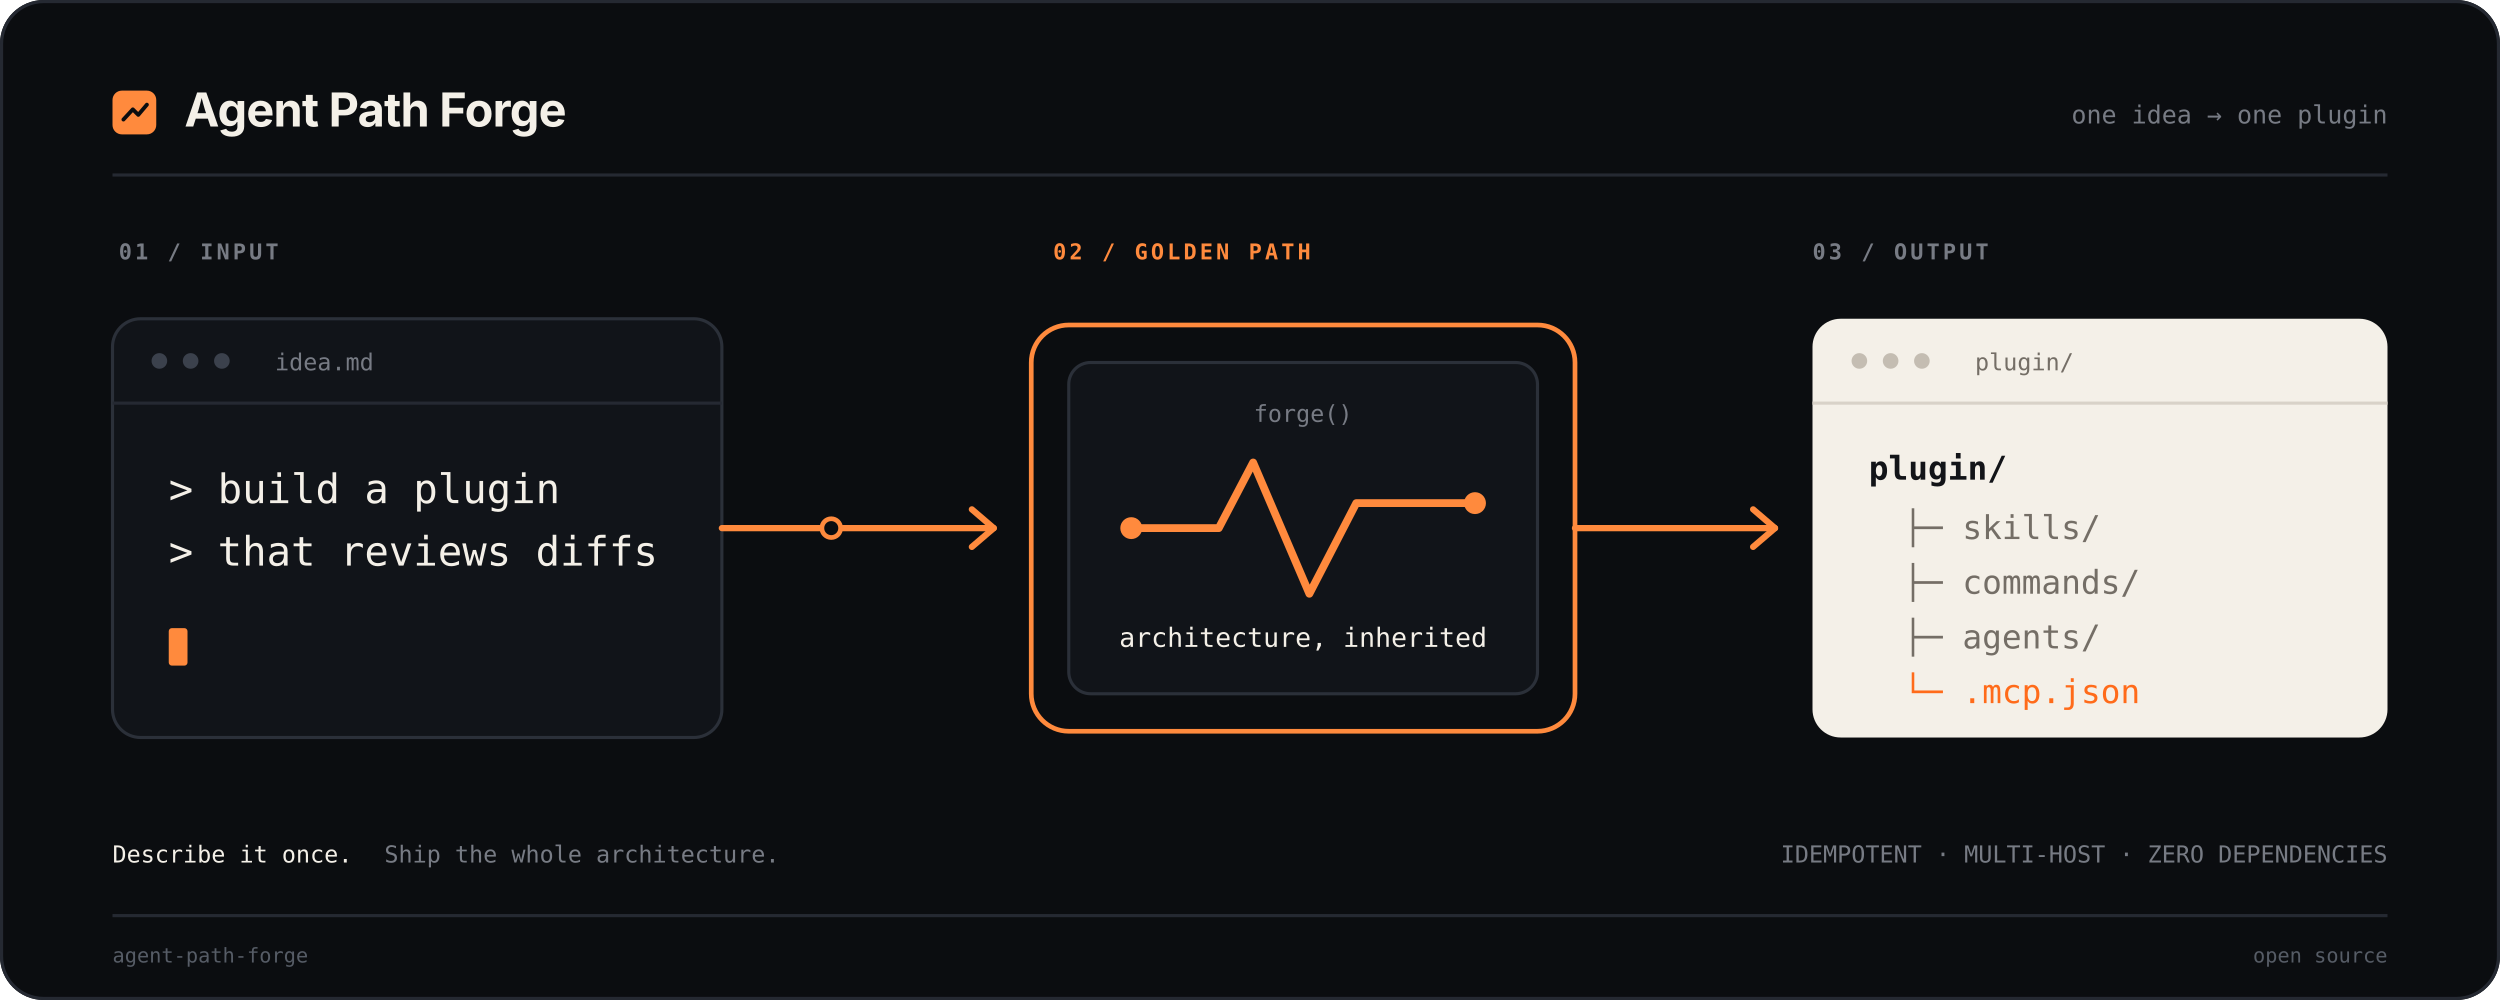
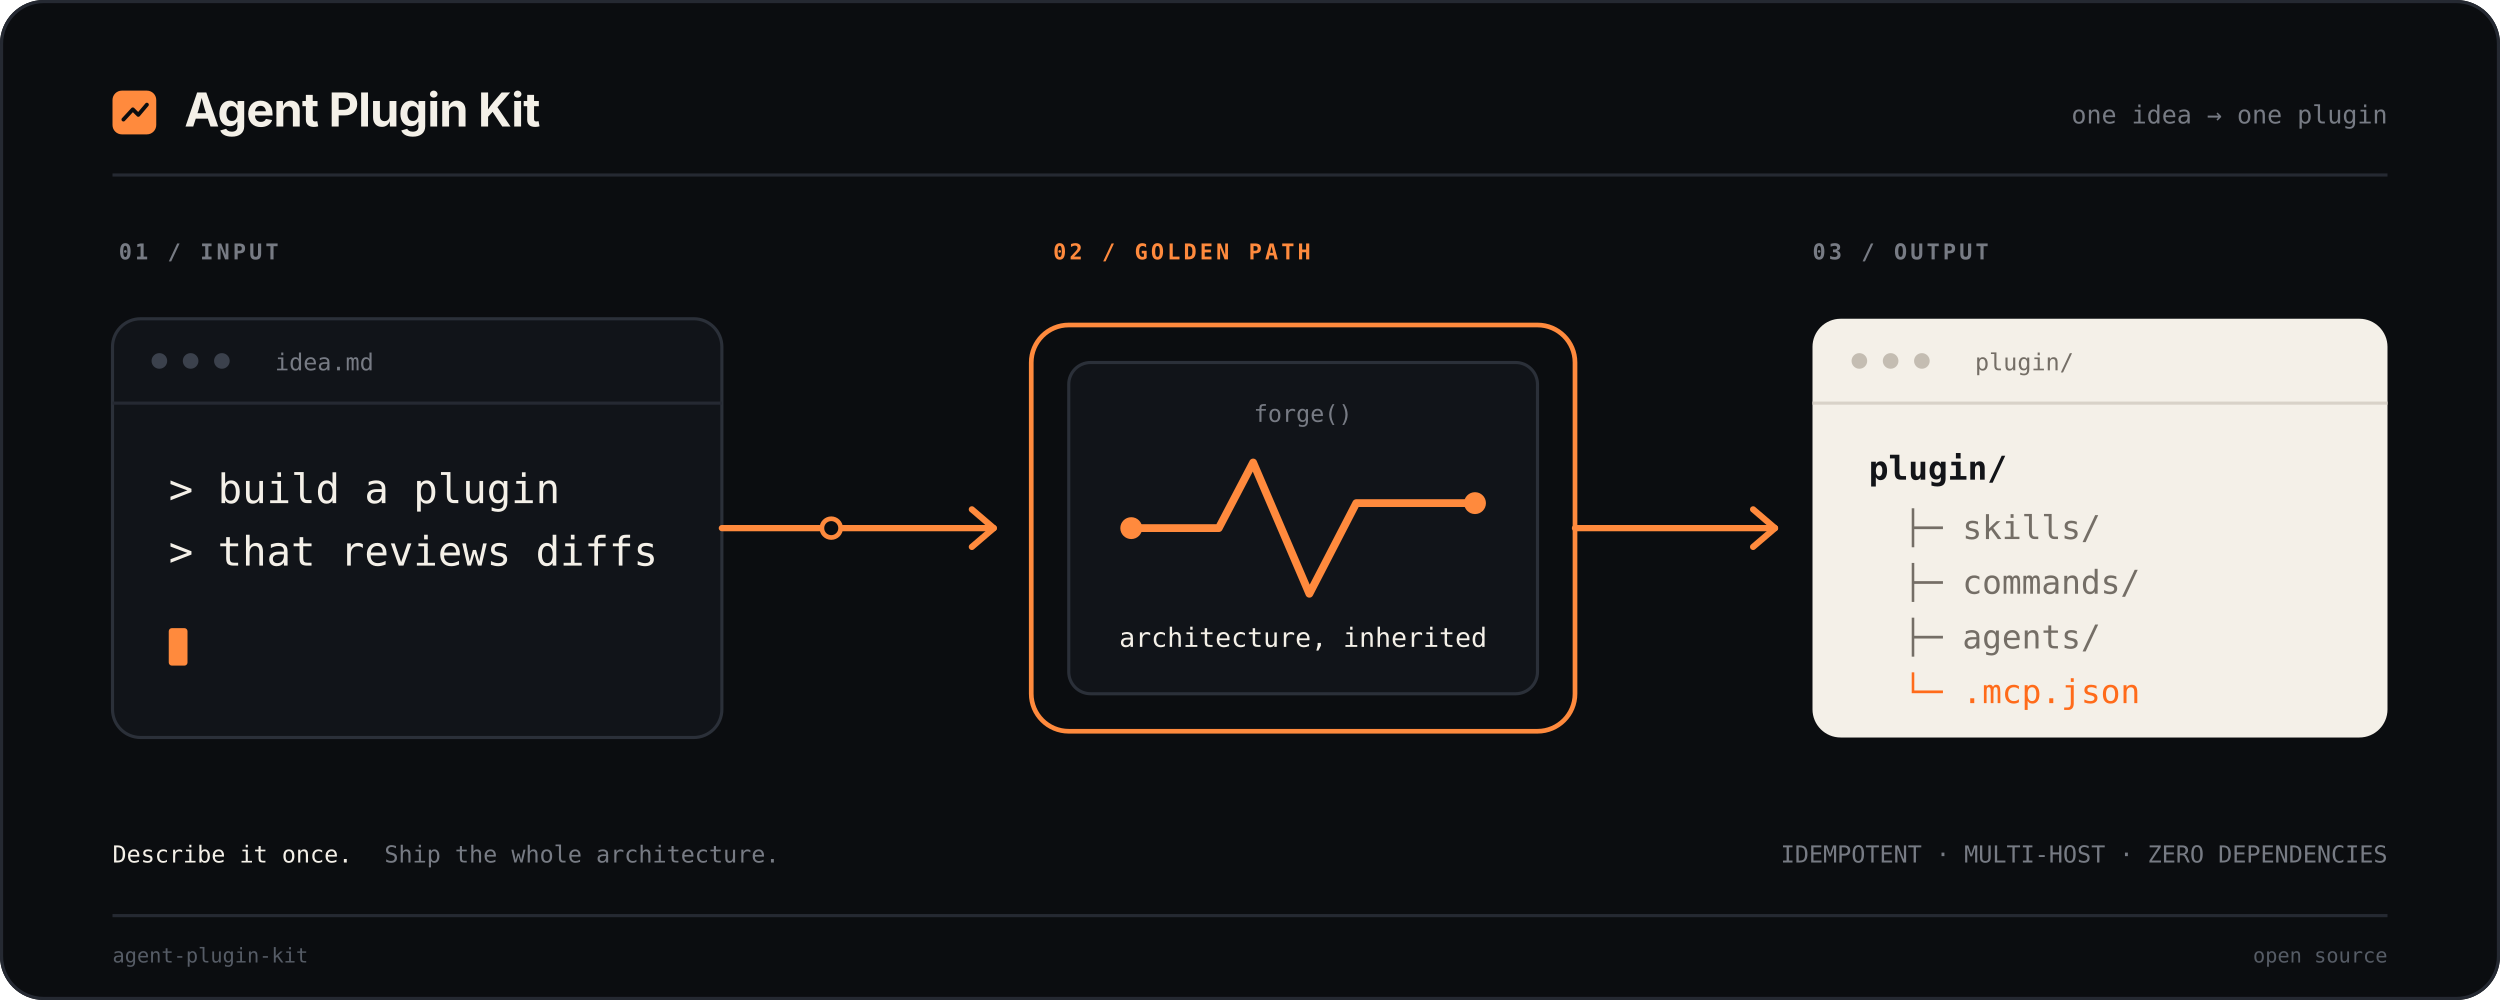
<svg xmlns="http://www.w3.org/2000/svg" width="1600" height="640" viewBox="0 0 1600 640" role="img" aria-labelledby="title desc">
  <rect width="1600" height="640" rx="28" fill="#0B0D10" />
  <rect x="1" y="1" width="1598" height="638" rx="27" fill="none" stroke="#252932" stroke-width="2" />
  <g font-family="-apple-system, BlinkMacSystemFont, 'Segoe UI', sans-serif">
    <g transform="translate(72 58)">
      <rect width="28" height="28" rx="6" fill="#FF8A3D" />
      <path d="M7 18.5 13 12l3.5 3.5L22 9" fill="none" stroke="#0B0D10" stroke-width="2.5" stroke-linecap="round" stroke-linejoin="round" />
-       <text x="46" y="23" fill="#F4F0E8" font-size="30" font-weight="650" letter-spacing="-0.5">Agent Path Forge</text>
+       <text x="46" y="23" fill="#F4F0E8" font-size="30" font-weight="650" letter-spacing="-0.5">Agent Plugin Kit</text>
    </g>
    <text x="1528" y="79" fill="#777B84" font-family="ui-monospace, SFMono-Regular, Menlo, monospace" font-size="16" text-anchor="end">one idea → one plugin</text>
  </g>
  <path d="M72 112H1528" stroke="#252932" stroke-width="2" />
  <g font-family="ui-monospace, SFMono-Regular, Menlo, monospace" font-size="14" font-weight="650" letter-spacing="2">
    <text x="76" y="166" fill="#777B84">01 / INPUT</text>
    <text x="674" y="166" fill="#FF8A3D">02 / GOLDEN PATH</text>
    <text x="1160" y="166" fill="#777B84">03 / OUTPUT</text>
  </g>
  <g>
    <rect x="72" y="204" width="390" height="268" rx="18" fill="#111419" stroke="#2B3039" stroke-width="2" />
    <path d="M72 258H462" stroke="#252932" stroke-width="2" />
    <circle cx="102" cy="231" r="5" fill="#3B414C" />
    <circle cx="122" cy="231" r="5" fill="#3B414C" />
    <circle cx="142" cy="231" r="5" fill="#3B414C" />
    <text x="176" y="237" fill="#777B84" font-family="ui-monospace, SFMono-Regular, Menlo, monospace" font-size="15">idea.md</text>
    <text x="108" y="322" fill="#F4F0E8" font-family="ui-monospace, SFMono-Regular, Menlo, monospace" font-size="26">&gt; build a plugin</text>
    <text x="108" y="362" fill="#F4F0E8" font-family="ui-monospace, SFMono-Regular, Menlo, monospace" font-size="26">&gt; that reviews diffs</text>
    <rect x="108" y="402" width="12" height="24" rx="2" fill="#FF8A3D" />
  </g>
  <path d="M462 338H636" fill="none" stroke="#3B414C" stroke-width="2" />
  <path d="M462 338H636" fill="none" stroke="#FF8A3D" stroke-width="4" stroke-linecap="round" />
  <circle cx="532" cy="338" r="6" fill="#0B0D10" stroke="#FF8A3D" stroke-width="3" />
  <path d="m622 326 14 12-14 12" fill="none" stroke="#FF8A3D" stroke-width="4" stroke-linecap="round" stroke-linejoin="round" />
  <g>
    <rect x="660" y="208" width="348" height="260" rx="24" fill="#0B0D10" stroke="#FF8A3D" stroke-width="3" />
    <rect x="684" y="232" width="300" height="212" rx="14" fill="#111419" stroke="#2B3039" stroke-width="2" />
    <path d="M724 338h56l22-42 36 84 30-58h76" fill="none" stroke="#FF8A3D" stroke-width="5" stroke-linecap="round" stroke-linejoin="round" />
    <circle cx="724" cy="338" r="7" fill="#FF8A3D" />
    <circle cx="944" cy="322" r="7" fill="#FF8A3D" />
    <text x="834" y="270" fill="#777B84" font-family="ui-monospace, SFMono-Regular, Menlo, monospace" font-size="15" text-anchor="middle">forge()</text>
    <text x="834" y="414" fill="#F4F0E8" font-family="ui-monospace, SFMono-Regular, Menlo, monospace" font-size="17" text-anchor="middle">architecture, inherited</text>
  </g>
  <path d="M1008 338H1136" fill="none" stroke="#FF8A3D" stroke-width="4" stroke-linecap="round" />
  <path d="m1122 326 14 12-14 12" fill="none" stroke="#FF8A3D" stroke-width="4" stroke-linecap="round" stroke-linejoin="round" />
  <g>
    <rect x="1160" y="204" width="368" height="268" rx="18" fill="#F4F0E8" />
    <path d="M1160 258H1528" stroke="#D8D2C8" stroke-width="2" />
    <circle cx="1190" cy="231" r="5" fill="#C4BDB2" />
    <circle cx="1210" cy="231" r="5" fill="#C4BDB2" />
    <circle cx="1230" cy="231" r="5" fill="#C4BDB2" />
    <text x="1264" y="237" fill="#746E66" font-family="ui-monospace, SFMono-Regular, Menlo, monospace" font-size="15">plugin/</text>
    <g font-family="ui-monospace, SFMono-Regular, Menlo, monospace" font-size="21">
      <text x="1196" y="307" fill="#121418" font-weight="700">plugin/</text>
      <text x="1218" y="345" fill="#746E66">├─ skills/</text>
      <text x="1218" y="380" fill="#746E66">├─ commands/</text>
      <text x="1218" y="415" fill="#746E66">├─ agents/</text>
      <text x="1218" y="450" fill="#FF6B1A">└─ .mcp.json</text>
    </g>
  </g>
  <g font-family="ui-monospace, SFMono-Regular, Menlo, monospace" font-size="15">
    <text x="72" y="552" fill="#F4F0E8">Describe it once.</text>
    <text x="246" y="552" fill="#777B84">Ship the whole architecture.</text>
    <text x="1528" y="552" fill="#777B84" text-anchor="end">IDEMPOTENT · MULTI-HOST · ZERO DEPENDENCIES</text>
  </g>
  <path d="M72 586H1528" stroke="#252932" stroke-width="2" />
  <g font-family="ui-monospace, SFMono-Regular, Menlo, monospace" font-size="13" fill="#565C66">
-     <text x="72" y="616">agent-path-forge</text>
+     <text x="72" y="616">agent-plugin-kit</text>
    <text x="1528" y="616" text-anchor="end">open source</text>
  </g>
</svg>
